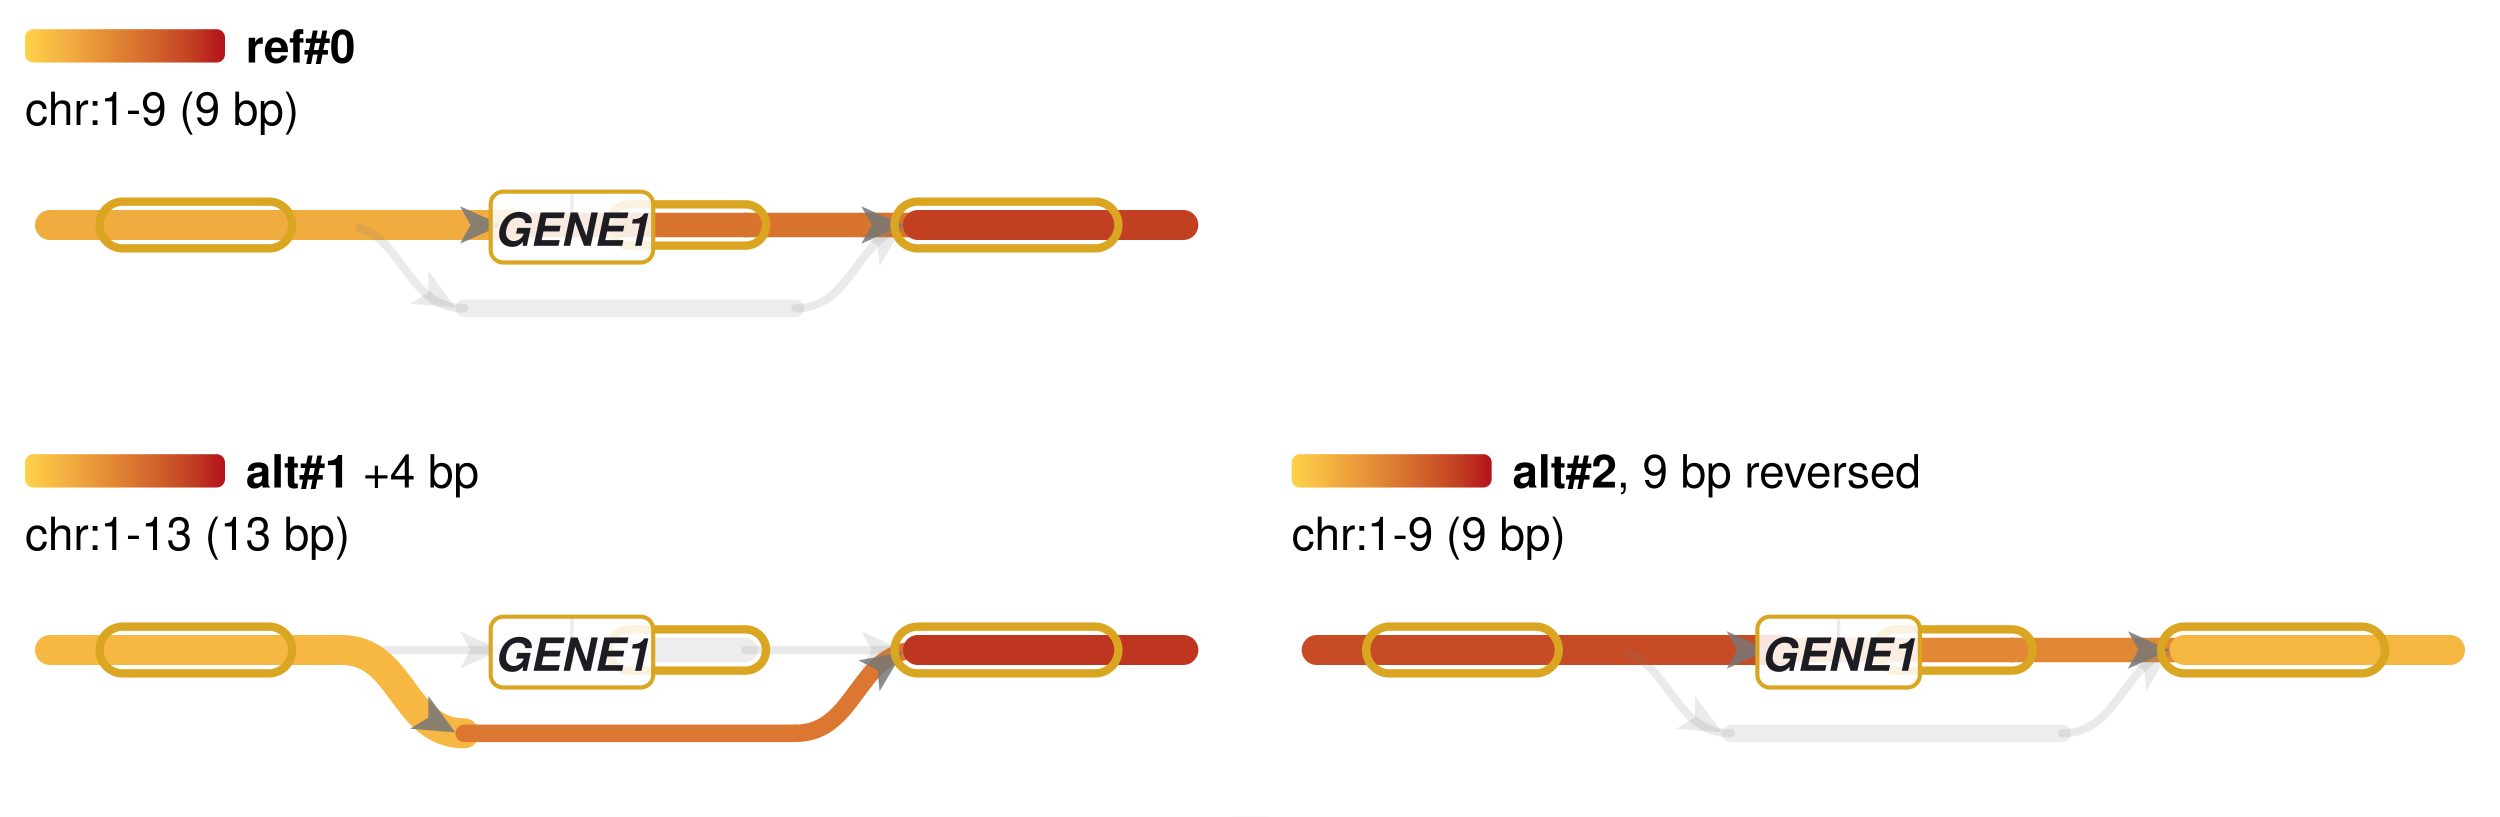
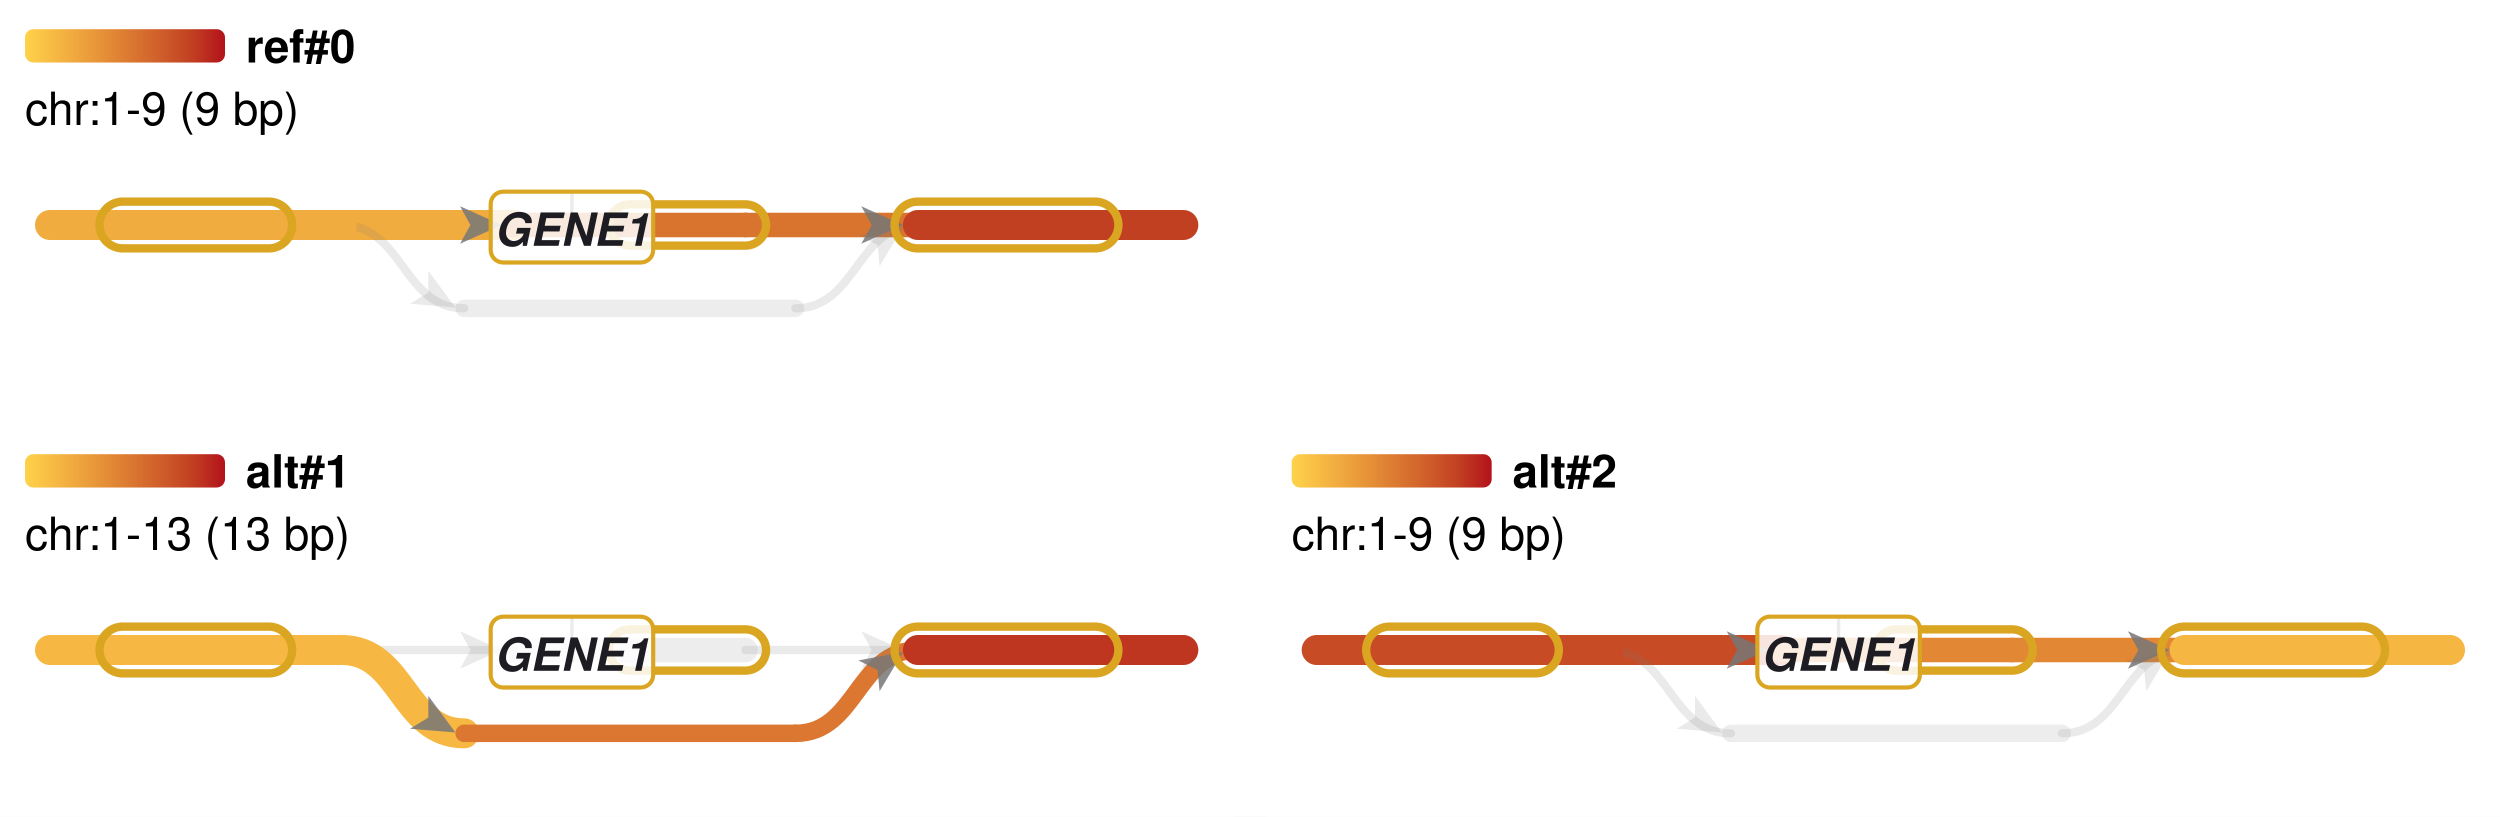
<svg xmlns="http://www.w3.org/2000/svg" width="600" height="196" viewBox="0 0 600 196">
  <rect width="600" height="196" fill="#fff" />
  <linearGradient id="key0">
    <stop offset="0" stop-color="rgb(255, 210, 74)" />
    <stop offset="0.167" stop-color="rgb(245, 182, 66)" />
    <stop offset="0.333" stop-color="rgb(234, 154, 58)" />
    <stop offset="0.5" stop-color="rgb(221, 125, 50)" />
    <stop offset="0.667" stop-color="rgb(208, 96, 42)" />
    <stop offset="0.833" stop-color="rgb(194, 64, 34)" />
    <stop offset="1" stop-color="rgb(179, 18, 27)" />
  </linearGradient>
  <g transform="translate(6 2)" font-family="Helvetica, Arial, sans-serif" font-size="11">
    <rect y="5" width="48" height="8" rx="2" fill="url(#key0)" />
    <text x="53" y="13">
      <tspan font-weight="bold">ref#0</tspan>
    </text>
    <text y="28">chr:1-9 (9 bp)</text>
  </g>
  <svg x="0" y="34" width="296" height="60">
    <rect x="0" y="0" width="296" height="60" fill="rgb(255,255,255)" />
    <path d="M82 20C102.7 20 102.7 20 123.4 20" fill="none" stroke="rgb(241,172,63)" stroke-width="7.2" stroke-linecap="round" stroke-linejoin="round" />
    <path d="M178.9 20C199.6 20 199.6 20 220.3 20" fill="none" stroke="rgb(217,116,47)" stroke-width="5.9" stroke-linecap="round" stroke-linejoin="round" />
    <path d="M82 20C96.7 20 96.7 40 111.4 40M190.9 40C205.6 40 205.6 20 220.3 20" fill="none" stroke="rgb(119,119,119)" stroke-opacity="0.153" stroke-width="2" stroke-linecap="round" stroke-linejoin="round" />
    <path d="M12 20L82 20" fill="none" stroke="rgb(241,172,63)" stroke-width="7.2" stroke-linecap="round" stroke-linejoin="round" />
    <path d="M123.4 20L178.9 20" fill="none" stroke="rgb(217,116,47)" stroke-width="5.9" stroke-linecap="round" stroke-linejoin="round" />
    <path d="M220.3 20L284 20" fill="none" stroke="rgb(194,64,34)" stroke-width="7.2" stroke-linecap="round" stroke-linejoin="round" />
    <path d="M111.4 40L190.9 40" fill="none" stroke="rgb(160,160,160)" stroke-opacity="0.18" stroke-width="4.2" stroke-linecap="round" stroke-linejoin="round" />
    <path d="M120.4 20L110.4 24.5L112.9 20L110.4 15.5ZM216.7 20L206.7 24.5L209.2 20L206.7 15.5Z" fill="rgb(119,119,119)" fill-opacity="0.851" />
    <path d="M109.3 39.8L98.4 38.9L102.8 36.2L102.8 31ZM216.7 20.5L211.1 29.9L210.6 24.8L206 22.5Z" fill="rgb(119,119,119)" fill-opacity="0.153" />
    <g>
      <mask id="exons0" maskUnits="userSpaceOnUse" x="0" y="0" width="296" height="60">
        <g>
          <path d="M29.5,20L64.5,20" fill="none" stroke="#fff" stroke-width="13.229" stroke-linecap="round" stroke-linejoin="round" />
          <path d="M151.1,20L178.9,20" fill="none" stroke="#fff" stroke-width="11.902" stroke-linecap="round" stroke-linejoin="round" />
          <path d="M220.3,20L262.8,20" fill="none" stroke="#fff" stroke-width="13.229" stroke-linecap="round" stroke-linejoin="round" />
          <path d="M29.5,20L64.5,20" fill="none" stroke="#000" stroke-width="9.229" stroke-linecap="round" stroke-linejoin="round" />
          <path d="M151.1,20L178.9,20" fill="none" stroke="#000" stroke-width="7.902" stroke-linecap="round" stroke-linejoin="round" />
          <path d="M220.3,20L262.8,20" fill="none" stroke="#000" stroke-width="9.229" stroke-linecap="round" stroke-linejoin="round" />
        </g>
      </mask>
      <rect width="296" height="60" fill="#daa520" mask="url(#exons0)" />
    </g>
    <line x1="137.265" x2="137.265" y1="12" y2="23" stroke="#1c1c22" stroke-width="0.8" stroke-opacity="0.6" />
    <rect x="117.765" y="12" width="39" height="17" rx="3" fill="#fff" fill-opacity="0.85" stroke="#daa520" />
    <text x="137.265" y="25" font-family="Helvetica, Arial, sans-serif" font-size="11" fill="#1c1c22" text-anchor="middle">
      <tspan font-style="italic" font-weight="600">GENE1</tspan>
    </text>
  </svg>
  <linearGradient id="key1">
    <stop offset="0" stop-color="rgb(255, 210, 74)" />
    <stop offset="0.167" stop-color="rgb(245, 182, 66)" />
    <stop offset="0.333" stop-color="rgb(234, 154, 58)" />
    <stop offset="0.5" stop-color="rgb(221, 125, 50)" />
    <stop offset="0.667" stop-color="rgb(208, 96, 42)" />
    <stop offset="0.833" stop-color="rgb(194, 64, 34)" />
    <stop offset="1" stop-color="rgb(179, 18, 27)" />
  </linearGradient>
  <g transform="translate(6 104)" font-family="Helvetica, Arial, sans-serif" font-size="11">
    <rect y="5" width="48" height="8" rx="2" fill="url(#key1)" />
    <text x="53" y="13">
-       <tspan font-weight="bold">alt#1</tspan> +4 bp</text>
+       <tspan font-weight="bold">alt#1</tspan>
+     </text>
    <text y="28">chr:1-13 (13 bp)</text>
  </g>
  <svg x="0" y="136" width="296" height="60">
    <rect x="0" y="0" width="296" height="60" fill="rgb(255,255,255)" />
    <path d="M82 20C102.7 20 102.7 20 123.4 20M178.9 20C199.6 20 199.6 20 220.3 20" fill="none" stroke="rgb(119,119,119)" stroke-opacity="0.153" stroke-width="2" stroke-linecap="round" stroke-linejoin="round" />
    <path d="M82 20C96.7 20 96.7 40 111.4 40" fill="none" stroke="rgb(246,184,66)" stroke-width="7.2" stroke-linecap="round" stroke-linejoin="round" />
    <path d="M190.9 40C205.6 40 205.6 20 220.3 20" fill="none" stroke="rgb(219,119,48)" stroke-width="4.2" stroke-linecap="round" stroke-linejoin="round" />
    <path d="M12 20L82 20" fill="none" stroke="rgb(246,184,66)" stroke-width="7.2" stroke-linecap="round" stroke-linejoin="round" />
    <path d="M123.4 20L178.9 20" fill="none" stroke="rgb(160,160,160)" stroke-opacity="0.18" stroke-width="5.9" stroke-linecap="round" stroke-linejoin="round" />
    <path d="M220.3 20L284 20" fill="none" stroke="rgb(190,53,32)" stroke-width="7.2" stroke-linecap="round" stroke-linejoin="round" />
    <path d="M111.4 40L190.9 40" fill="none" stroke="rgb(219,119,48)" stroke-width="4.2" stroke-linecap="round" stroke-linejoin="round" />
    <path d="M120.4 20L110.4 24.5L112.9 20L110.4 15.5ZM216.7 20L206.7 24.5L209.2 20L206.7 15.5Z" fill="rgb(119,119,119)" fill-opacity="0.153" />
    <path d="M109.3 39.8L98.4 38.9L102.8 36.2L102.8 31ZM216.7 20.5L211.1 29.9L210.6 24.8L206 22.5Z" fill="rgb(119,119,119)" fill-opacity="0.851" />
    <g>
      <mask id="exons1" maskUnits="userSpaceOnUse" x="0" y="0" width="296" height="60">
        <g>
          <path d="M29.5,20L64.5,20" fill="none" stroke="#fff" stroke-width="13.229" stroke-linecap="round" stroke-linejoin="round" />
          <path d="M151.1,20L178.9,20" fill="none" stroke="#fff" stroke-width="11.902" stroke-linecap="round" stroke-linejoin="round" />
          <path d="M220.3,20L262.8,20" fill="none" stroke="#fff" stroke-width="13.229" stroke-linecap="round" stroke-linejoin="round" />
          <path d="M29.5,20L64.5,20" fill="none" stroke="#000" stroke-width="9.229" stroke-linecap="round" stroke-linejoin="round" />
          <path d="M151.1,20L178.9,20" fill="none" stroke="#000" stroke-width="7.902" stroke-linecap="round" stroke-linejoin="round" />
          <path d="M220.3,20L262.8,20" fill="none" stroke="#000" stroke-width="9.229" stroke-linecap="round" stroke-linejoin="round" />
        </g>
      </mask>
      <rect width="296" height="60" fill="#daa520" mask="url(#exons1)" />
    </g>
    <line x1="137.265" x2="137.265" y1="12" y2="23" stroke="#1c1c22" stroke-width="0.8" stroke-opacity="0.6" />
    <rect x="117.765" y="12" width="39" height="17" rx="3" fill="#fff" fill-opacity="0.85" stroke="#daa520" />
    <text x="137.265" y="25" font-family="Helvetica, Arial, sans-serif" font-size="11" fill="#1c1c22" text-anchor="middle">
      <tspan font-style="italic" font-weight="600">GENE1</tspan>
    </text>
  </svg>
  <linearGradient id="key2">
    <stop offset="0" stop-color="rgb(255, 210, 74)" />
    <stop offset="0.167" stop-color="rgb(245, 182, 66)" />
    <stop offset="0.333" stop-color="rgb(234, 154, 58)" />
    <stop offset="0.5" stop-color="rgb(221, 125, 50)" />
    <stop offset="0.667" stop-color="rgb(208, 96, 42)" />
    <stop offset="0.833" stop-color="rgb(194, 64, 34)" />
    <stop offset="1" stop-color="rgb(179, 18, 27)" />
  </linearGradient>
  <g transform="translate(310 104)" font-family="Helvetica, Arial, sans-serif" font-size="11">
    <rect y="5" width="48" height="8" rx="2" fill="url(#key2)" />
    <text x="53" y="13">
-       <tspan font-weight="bold">alt#2</tspan>, 9 bp reversed</text>
+       <tspan font-weight="bold">alt#2</tspan>
+     </text>
    <text y="28">chr:1-9 (9 bp)</text>
  </g>
  <svg x="304" y="136" width="296" height="60">
    <rect x="0" y="0" width="296" height="60" fill="rgb(255,255,255)" />
    <path d="M82 20C102.7 20 102.7 20 123.4 20" fill="none" stroke="rgb(199,75,37)" stroke-width="7.2" stroke-linecap="round" stroke-linejoin="round" />
    <path d="M178.9 20C199.6 20 199.6 20 220.3 20" fill="none" stroke="rgb(226,135,52)" stroke-width="5.9" stroke-linecap="round" stroke-linejoin="round" />
    <path d="M82 20C96.7 20 96.7 40 111.4 40M190.9 40C205.6 40 205.6 20 220.3 20" fill="none" stroke="rgb(119,119,119)" stroke-opacity="0.153" stroke-width="2" stroke-linecap="round" stroke-linejoin="round" />
    <path d="M12 20L82 20" fill="none" stroke="rgb(199,75,37)" stroke-width="7.2" stroke-linecap="round" stroke-linejoin="round" />
    <path d="M123.4 20L178.9 20" fill="none" stroke="rgb(226,135,52)" stroke-width="5.9" stroke-linecap="round" stroke-linejoin="round" />
    <path d="M220.3 20L284 20" fill="none" stroke="rgb(245,182,66)" stroke-width="7.2" stroke-linecap="round" stroke-linejoin="round" />
    <path d="M111.4 40L190.9 40" fill="none" stroke="rgb(160,160,160)" stroke-opacity="0.18" stroke-width="4.2" stroke-linecap="round" stroke-linejoin="round" />
    <path d="M120.4 20L110.4 24.5L112.9 20L110.4 15.5ZM216.7 20L206.7 24.5L209.2 20L206.7 15.5Z" fill="rgb(119,119,119)" fill-opacity="0.851" />
    <path d="M109.3 39.8L98.4 38.9L102.8 36.2L102.8 31ZM216.7 20.5L211.1 29.9L210.6 24.8L206 22.5Z" fill="rgb(119,119,119)" fill-opacity="0.153" />
    <g>
      <mask id="exons2" maskUnits="userSpaceOnUse" x="0" y="0" width="296" height="60">
        <g>
          <path d="M29.5,20L64.5,20" fill="none" stroke="#fff" stroke-width="13.229" stroke-linecap="round" stroke-linejoin="round" />
          <path d="M151.1,20L178.9,20" fill="none" stroke="#fff" stroke-width="11.902" stroke-linecap="round" stroke-linejoin="round" />
          <path d="M220.3,20L262.8,20" fill="none" stroke="#fff" stroke-width="13.229" stroke-linecap="round" stroke-linejoin="round" />
          <path d="M29.5,20L64.5,20" fill="none" stroke="#000" stroke-width="9.229" stroke-linecap="round" stroke-linejoin="round" />
          <path d="M151.1,20L178.9,20" fill="none" stroke="#000" stroke-width="7.902" stroke-linecap="round" stroke-linejoin="round" />
          <path d="M220.3,20L262.8,20" fill="none" stroke="#000" stroke-width="9.229" stroke-linecap="round" stroke-linejoin="round" />
        </g>
      </mask>
      <rect width="296" height="60" fill="#daa520" mask="url(#exons2)" />
    </g>
    <line x1="137.265" x2="137.265" y1="12" y2="23" stroke="#1c1c22" stroke-width="0.8" stroke-opacity="0.6" />
    <rect x="117.765" y="12" width="39" height="17" rx="3" fill="#fff" fill-opacity="0.85" stroke="#daa520" />
    <text x="137.265" y="25" font-family="Helvetica, Arial, sans-serif" font-size="11" fill="#1c1c22" text-anchor="middle">
      <tspan font-style="italic" font-weight="600">GENE1</tspan>
    </text>
  </svg>
</svg>
